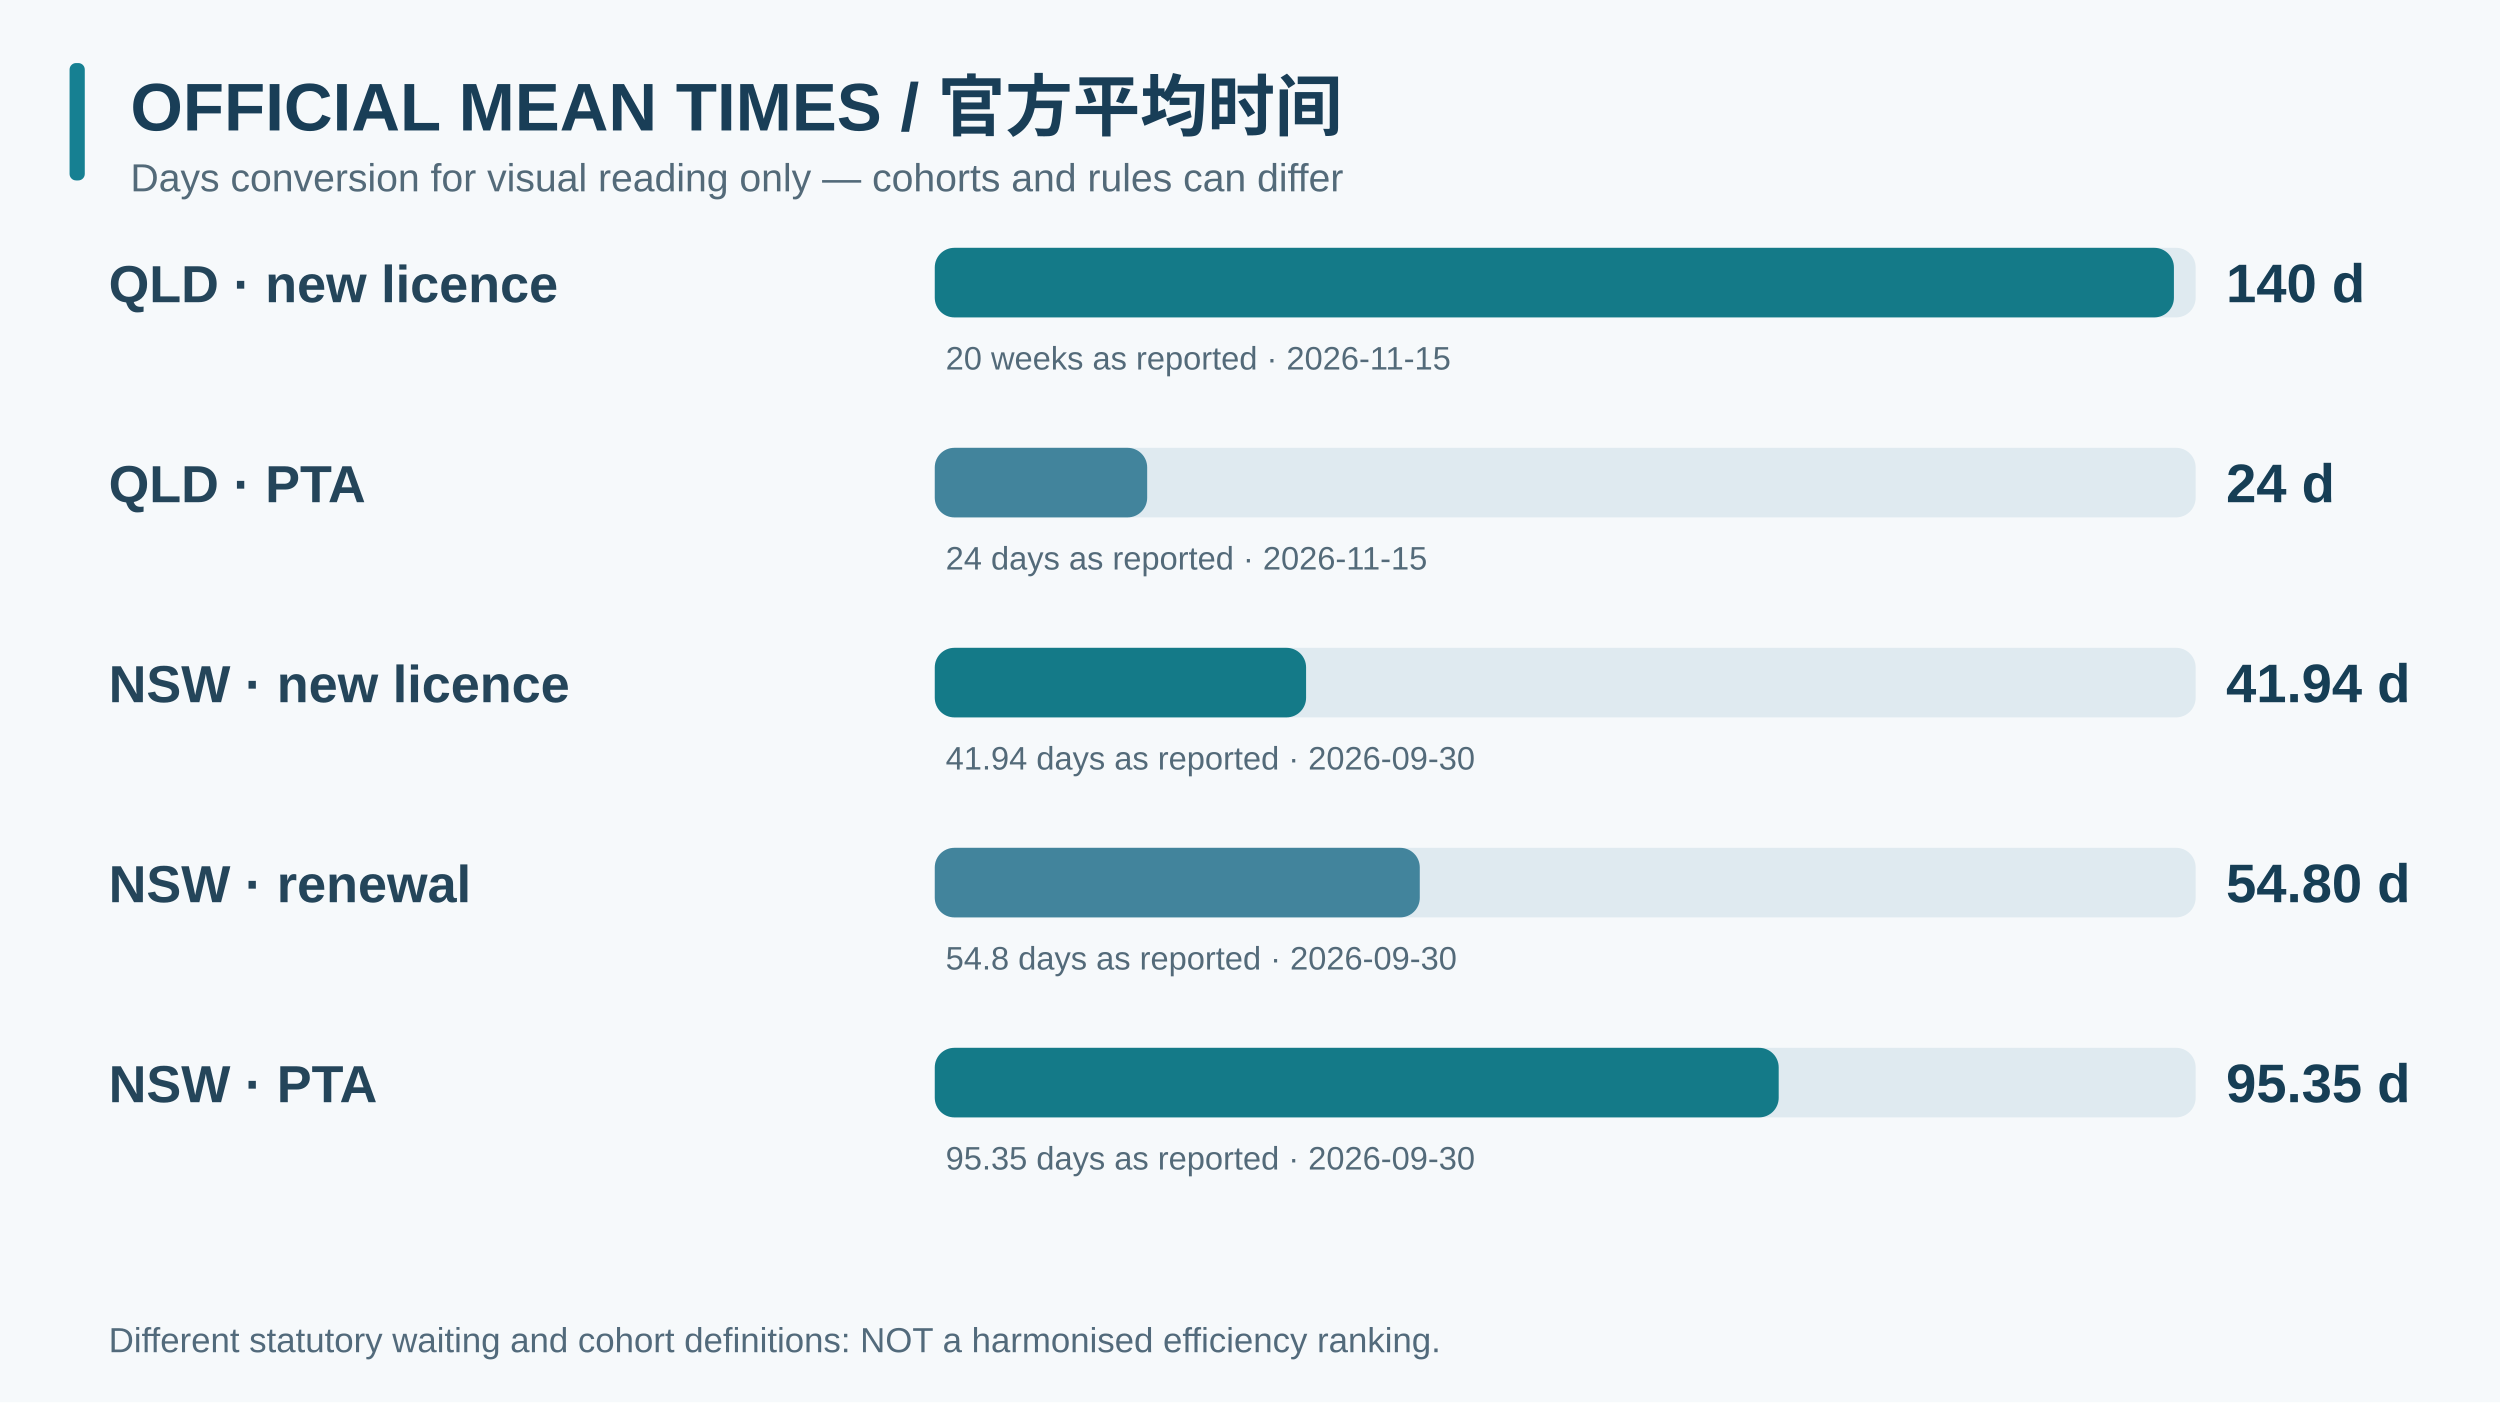
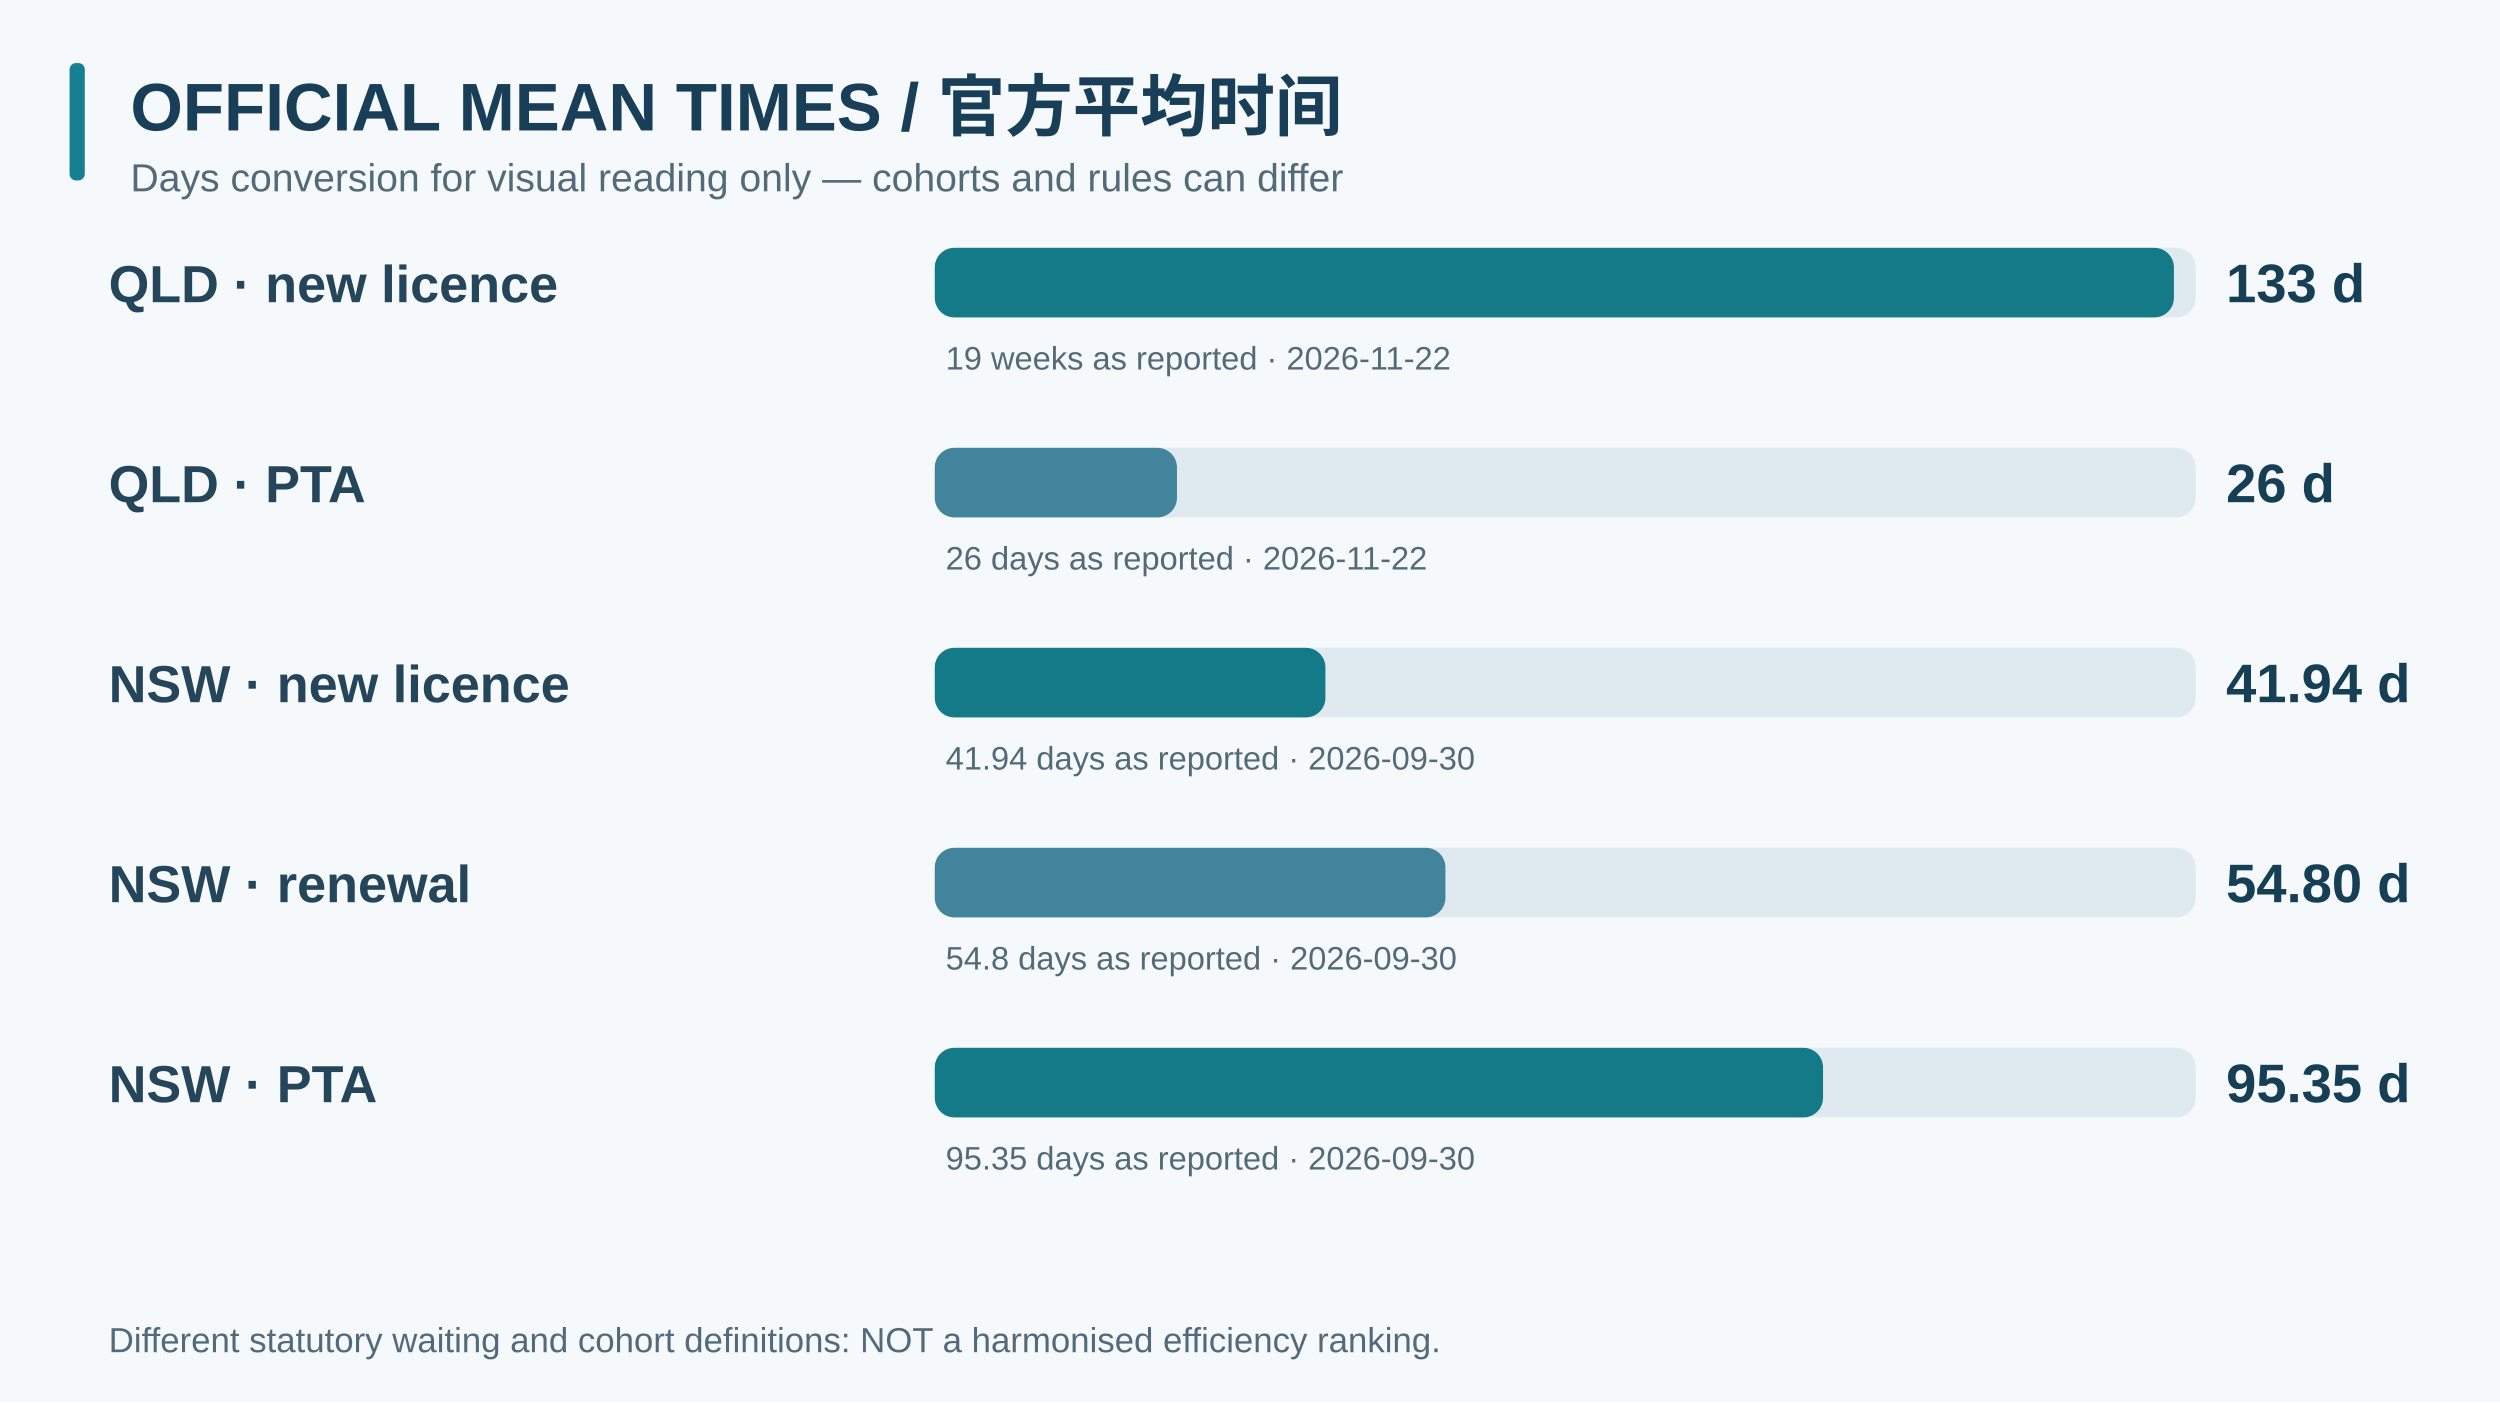
<svg xmlns="http://www.w3.org/2000/svg" width="1150" height="645" viewBox="0 0 1150 645" role="img" aria-label="OFFICIAL MEAN TIMES / 官方平均时间">
  <rect width="1150" height="645" fill="#f6f9fb" />
  <rect x="32" y="29" width="7" height="54" rx="3" fill="#168092" />
  <text x="60" y="60" font-size="31" font-weight="700" font-family="Arial,sans-serif" fill="#193e57">OFFICIAL MEAN TIMES / 官方平均时间</text>
  <text x="60" y="88" font-size="18" font-family="Arial,sans-serif" fill="#536a79">Days conversion for visual reading only — cohorts and rules can differ</text>
  <text x="50" y="139" font-family="Arial,sans-serif" font-size="24" font-weight="700" fill="#24455a">QLD · new licence</text>
  <rect x="430" y="114" width="580" height="32" rx="9" fill="#dfeaf0" />
  <rect x="430" y="114" width="570.0" height="32" rx="9" fill="#147a88" />
-   <text x="1024" y="139" font-family="Arial,sans-serif" font-size="25" font-weight="700" fill="#163e55">140 d</text>
-   <text x="435" y="170" font-family="Arial,sans-serif" font-size="15" fill="#536a79">20 weeks as reported · 2026-11-15</text>
+   <text x="1024" y="139" font-family="Arial,sans-serif" font-size="25" font-weight="700" fill="#163e55">133 d</text>
+   <text x="435" y="170" font-family="Arial,sans-serif" font-size="15" fill="#536a79">19 weeks as reported · 2026-11-22</text>
  <text x="50" y="231" font-family="Arial,sans-serif" font-size="24" font-weight="700" fill="#24455a">QLD · PTA</text>
  <rect x="430" y="206" width="580" height="32" rx="9" fill="#dfeaf0" />
-   <rect x="430" y="206" width="97.7" height="32" rx="9" fill="#42849c" />
-   <text x="1024" y="231" font-family="Arial,sans-serif" font-size="25" font-weight="700" fill="#163e55">24 d</text>
-   <text x="435" y="262" font-family="Arial,sans-serif" font-size="15" fill="#536a79">24 days as reported · 2026-11-15</text>
+   <rect x="430" y="206" width="111.4" height="32" rx="9" fill="#42849c" />
+   <text x="1024" y="231" font-family="Arial,sans-serif" font-size="25" font-weight="700" fill="#163e55">26 d</text>
+   <text x="435" y="262" font-family="Arial,sans-serif" font-size="15" fill="#536a79">26 days as reported · 2026-11-22</text>
  <text x="50" y="323" font-family="Arial,sans-serif" font-size="24" font-weight="700" fill="#24455a">NSW · new licence</text>
  <rect x="430" y="298" width="580" height="32" rx="9" fill="#dfeaf0" />
-   <rect x="430" y="298" width="170.8" height="32" rx="9" fill="#147a88" />
+   <rect x="430" y="298" width="179.7" height="32" rx="9" fill="#147a88" />
  <text x="1024" y="323" font-family="Arial,sans-serif" font-size="25" font-weight="700" fill="#163e55">41.94 d</text>
  <text x="435" y="354" font-family="Arial,sans-serif" font-size="15" fill="#536a79">41.94 days as reported · 2026-09-30</text>
  <text x="50" y="415" font-family="Arial,sans-serif" font-size="24" font-weight="700" fill="#24455a">NSW · renewal</text>
  <rect x="430" y="390" width="580" height="32" rx="9" fill="#dfeaf0" />
-   <rect x="430" y="390" width="223.1" height="32" rx="9" fill="#42849c" />
+   <rect x="430" y="390" width="234.9" height="32" rx="9" fill="#42849c" />
  <text x="1024" y="415" font-family="Arial,sans-serif" font-size="25" font-weight="700" fill="#163e55">54.80 d</text>
  <text x="435" y="446" font-family="Arial,sans-serif" font-size="15" fill="#536a79">54.8 days as reported · 2026-09-30</text>
  <text x="50" y="507" font-family="Arial,sans-serif" font-size="24" font-weight="700" fill="#24455a">NSW · PTA</text>
  <rect x="430" y="482" width="580" height="32" rx="9" fill="#dfeaf0" />
-   <rect x="430" y="482" width="388.2" height="32" rx="9" fill="#147a88" />
+   <rect x="430" y="482" width="408.6" height="32" rx="9" fill="#147a88" />
  <text x="1024" y="507" font-family="Arial,sans-serif" font-size="25" font-weight="700" fill="#163e55">95.35 d</text>
  <text x="435" y="538" font-family="Arial,sans-serif" font-size="15" fill="#536a79">95.35 days as reported · 2026-09-30</text>
  <text x="50" y="622" font-family="Arial,sans-serif" font-size="16" fill="#526a7b">Different statutory waiting and cohort definitions: NOT a harmonised efficiency ranking.</text>
</svg>
